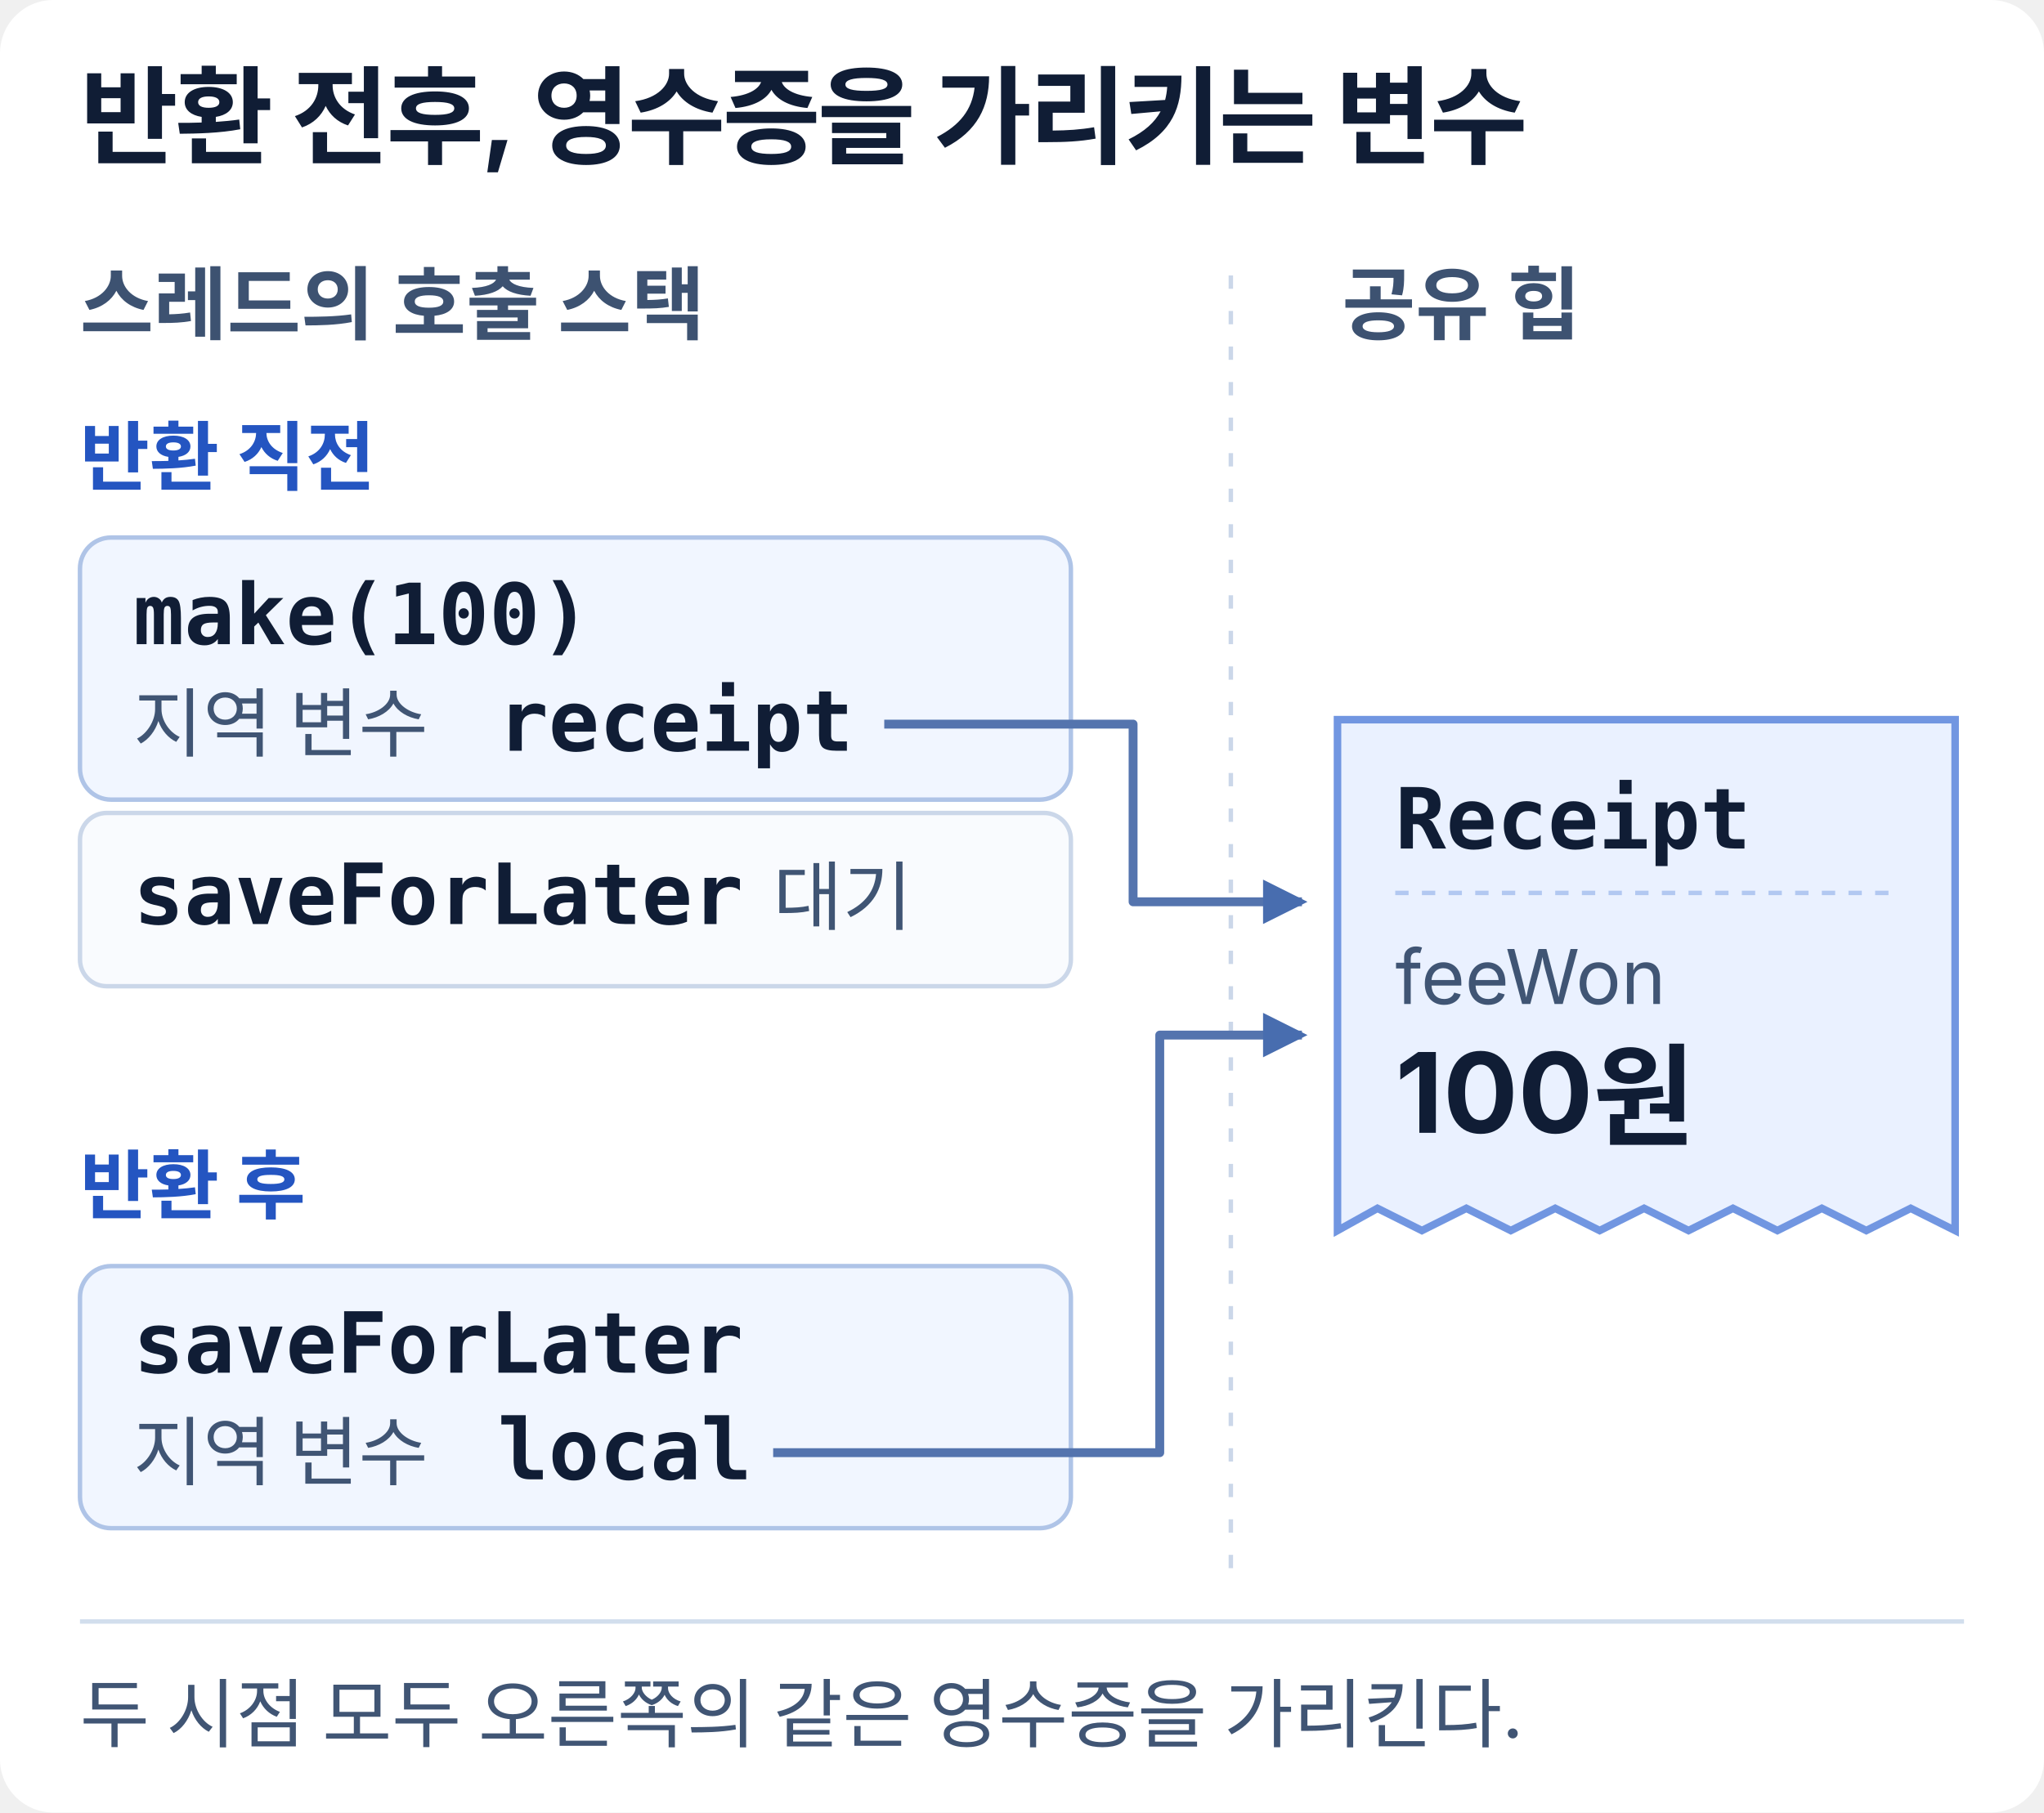
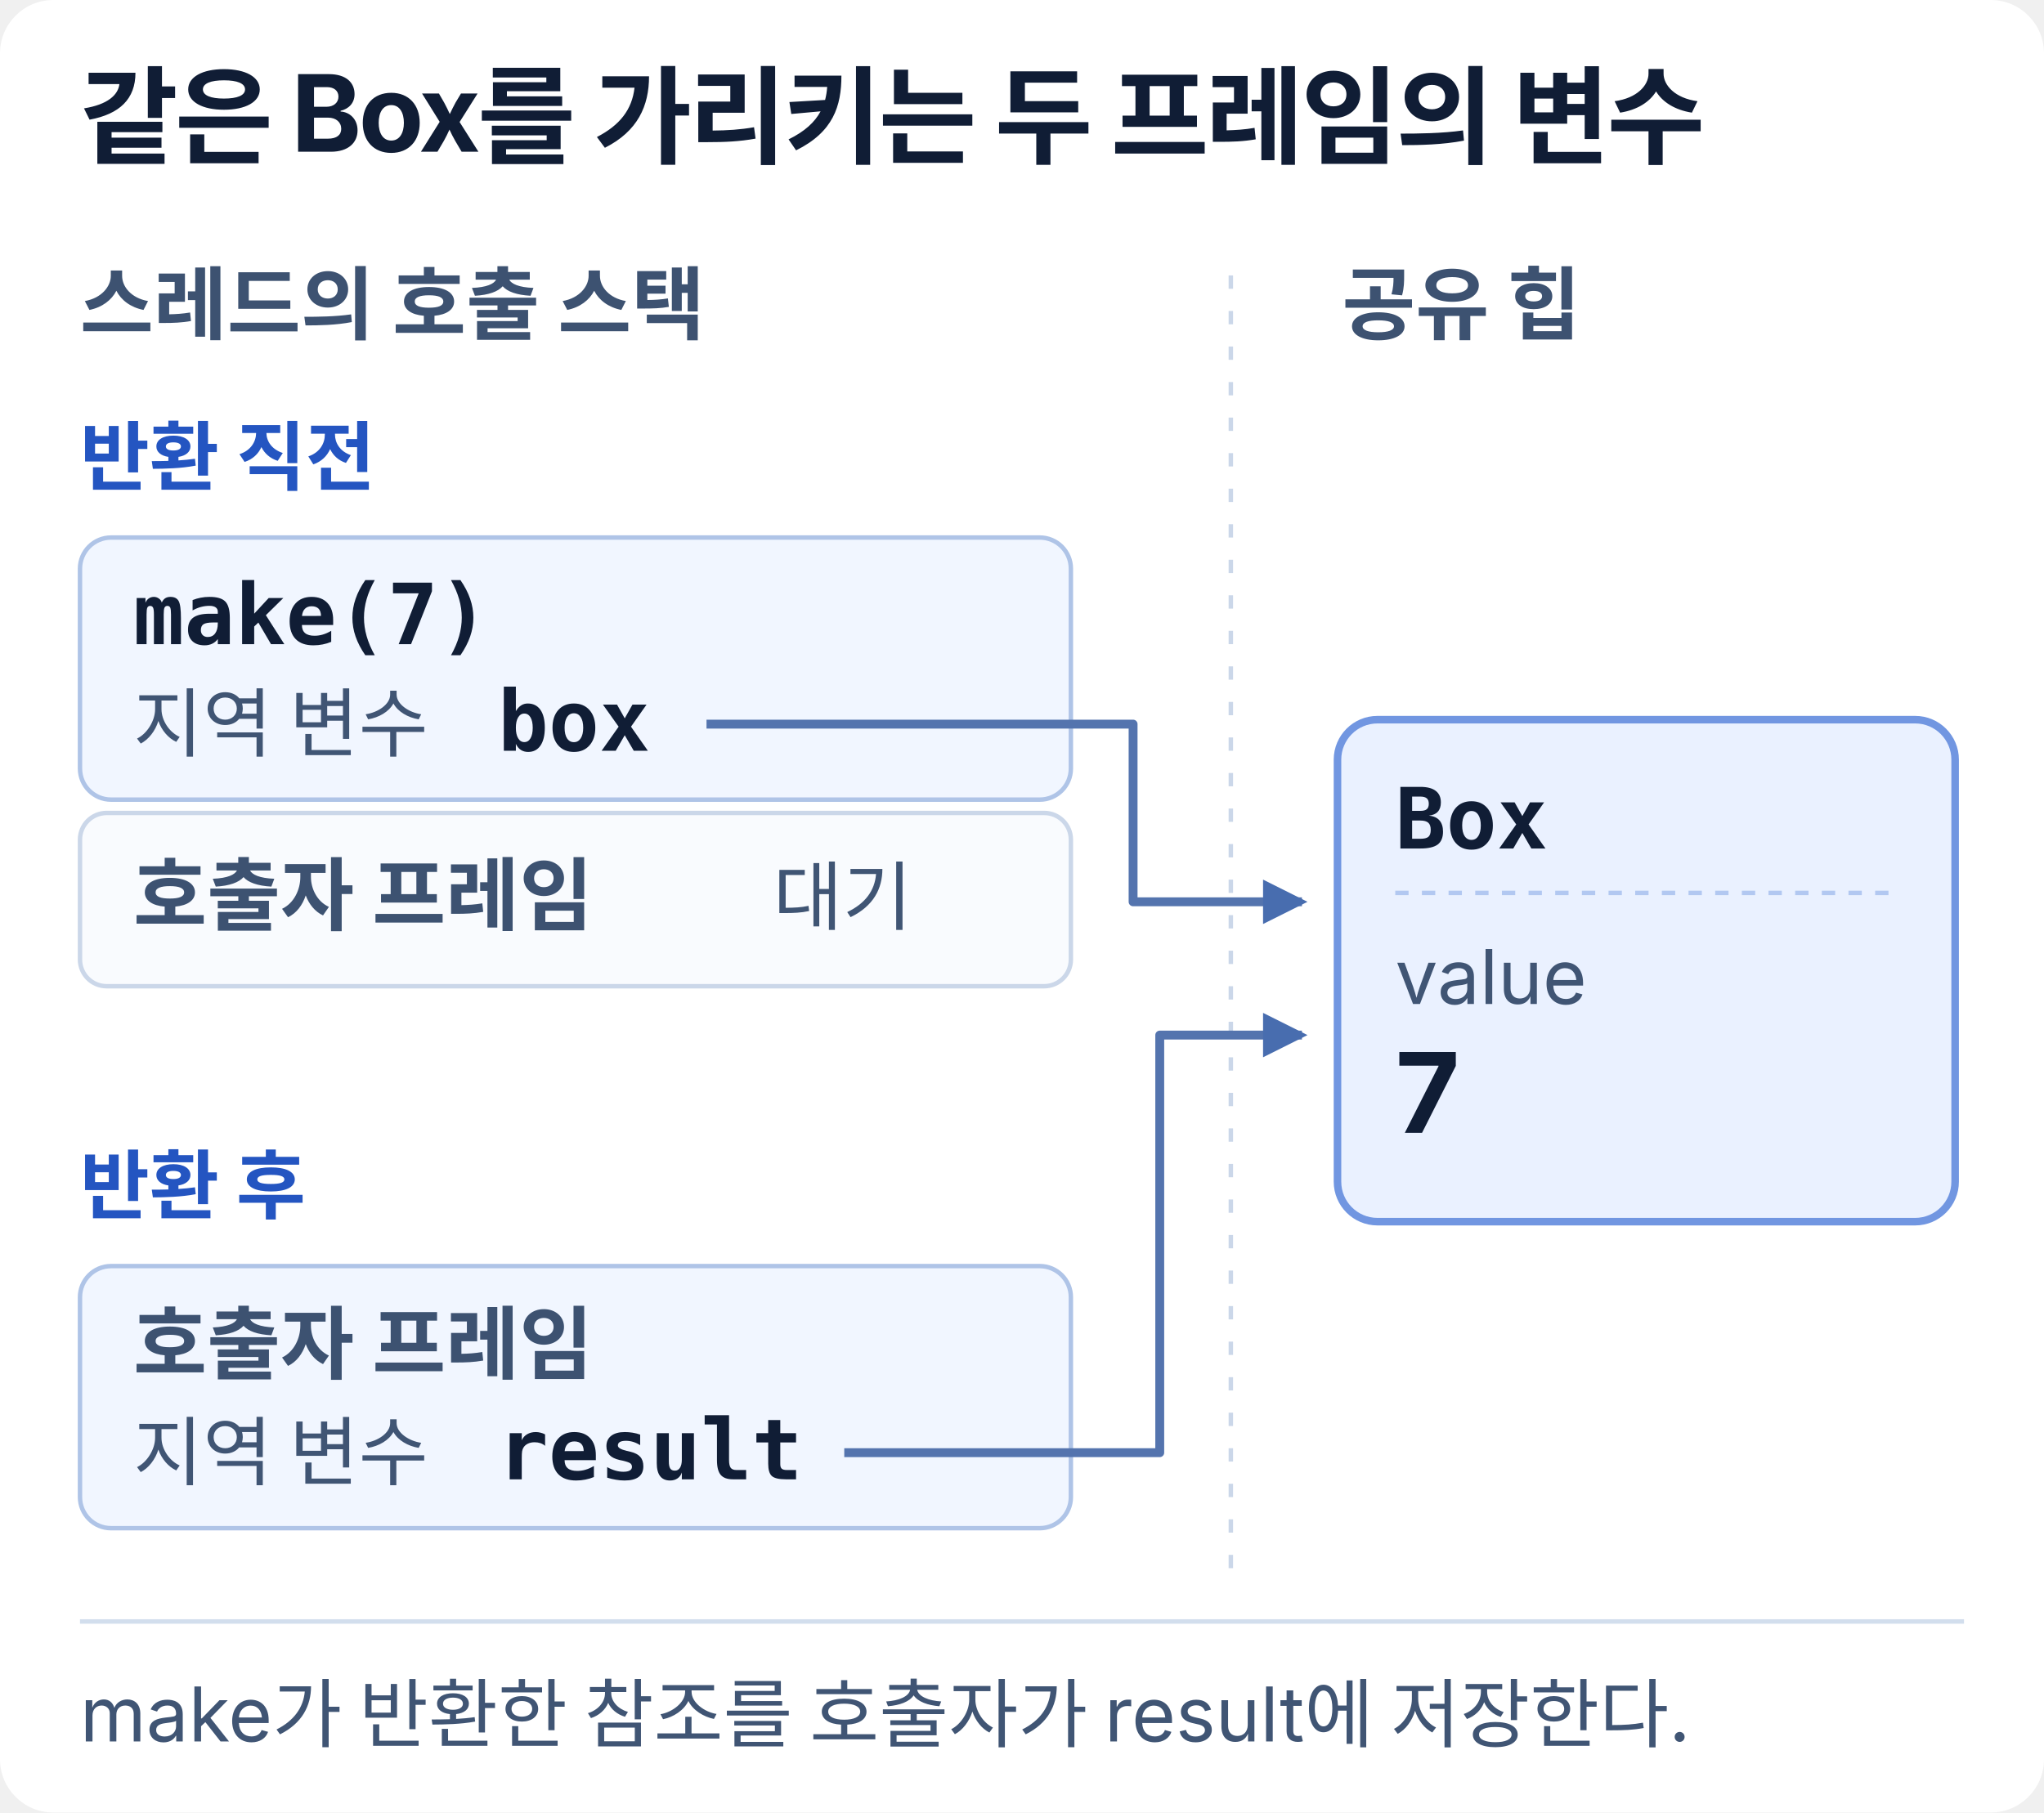
<svg xmlns="http://www.w3.org/2000/svg" viewBox="0 0 460 408" role="img" aria-labelledby="title desc">
  <style>
    text { font-family: Pretendard, -apple-system, "Apple SD Gothic Neo", "Noto Sans KR", sans-serif; fill: #101d35; }
    .title { font-size: 24px; font-weight: 750; letter-spacing: -.7px; }
    .area { font-size: 18px; font-weight: 650; fill: #3d5271; }
    .phase { font-size: 17px; font-weight: 700; fill: #2455c1; }
    .code { font: 600 19px "SFMono-Regular", Consolas, monospace; }
    .note { font-size: 17px; fill: #405574; }
    .wire { stroke: #5474ae; stroke-width: 2; stroke-linejoin: round; fill: none; }
    .scan, .trace { opacity: 0; fill: none; stroke: #2455df; stroke-width: 2.8; stroke-linejoin: round; }
    @media (prefers-reduced-motion: no-preference) {
      .before { animation: first-path 8s linear infinite; }
      .after { animation: return-path 8s linear infinite; }
    }
    @keyframes first-path { 0%, 39%, 100% { opacity: 1; } 49%, 90% { opacity: 0; } }
    @keyframes return-path { 0%, 39%, 100% { opacity: 0; } 49%, 90% { opacity: 1; } }
  </style>
  <defs>
    <marker id="arrow" viewBox="0 0 8 8" refX="7" refY="4" markerWidth="5" markerHeight="5" orient="auto">
      <path d="M0 0 8 4 0 8z" fill="#486daf" />
    </marker>
  </defs>
  <rect width="460" height="408" rx="12" fill="#fff" />
-   <text x="18" y="35" class="title">반환 전후, 영수증을 가리키는 변수</text>
+   <text x="18" y="35" class="title">같은 Box를 가리키는 두 프레임의 변수</text>
  <text x="18" y="75" class="area">스레드의 호출 스택</text>
  <text x="302" y="75" class="area">공유 힙</text>
  <path d="M277 62V358" stroke="#cbd7e9" stroke-dasharray="3 5" />
  <text x="18" y="109" class="phase">반환 직전</text>
  <rect x="18" y="121" width="223" height="59" rx="7" fill="#f1f6ff" stroke="#afc4e7" />
  <rect x="18" y="121" width="223" height="59" rx="7" class="scan before" />
-   <text x="30" y="145" class="code">make(100)</text>
+   <text x="30" y="145" class="code">make(7)</text>
  <text x="30" y="169" class="note">지역 변수</text>
-   <text x="112" y="169" class="code">receipt</text>
+   <text x="112" y="169" class="code">box</text>
  <rect x="18" y="183" width="223" height="39" rx="6" fill="#f9fbfe" stroke="#cbd7e9" />
-   <text x="30" y="208" class="code">saveForLater</text>
+   <text x="30" y="208" class="area">호출자 프레임</text>
  <text x="174" y="208" class="note">대기</text>
  <text x="18" y="273" class="phase">반환 후</text>
  <rect x="18" y="285" width="223" height="59" rx="7" fill="#f1f6ff" stroke="#afc4e7" />
  <rect x="18" y="285" width="223" height="59" rx="7" class="scan after" />
-   <text x="30" y="309" class="code">saveForLater</text>
+   <text x="30" y="309" class="area">호출자 프레임</text>
  <text x="30" y="333" class="note">지역 변수</text>
-   <text x="112" y="333" class="code">local</text>
-   <path d="M199 163H255V203H293" class="wire" marker-end="url(#arrow)" />
-   <path d="M174 327H261V233H293" class="wire" marker-end="url(#arrow)" />
-   <path d="M199 163H255V203H288" class="trace before" />
-   <path d="M174 327H261V233H288" class="trace after" />
-   <path d="M301 162h139v115l-10-5-10 5-10-5-10 5-10-5-10 5-10-5-10 5-10-5-10 5-10-5-10 5-10-5-9 5z" fill="#eaf1ff" stroke="#7196e1" stroke-width="1.7" />
-   <text x="314" y="191" class="code">Receipt</text>
+   <text x="112" y="333" class="code">result</text>
+   <path d="M159 163H255V203H293" class="wire" marker-end="url(#arrow)" />
+   <path d="M190 327H261V233H293" class="wire" marker-end="url(#arrow)" />
+   <path d="M159 163H255V203H288" class="trace before" />
+   <path d="M190 327H261V233H288" class="trace after" />
+   <rect x="301" y="162" width="139" height="113" rx="9" fill="#eaf1ff" stroke="#7196e1" stroke-width="1.7" />
+   <text x="314" y="191" class="code">Box</text>
  <path d="M314 201h111" stroke="#b2c8f1" stroke-dasharray="3 3" />
-   <text x="314" y="226" class="note">feeWon</text>
-   <text x="314" y="255" font-weight="750" font-size="25" fill="#244fbb">100원</text>
+   <text x="314" y="226" class="note">value</text>
+   <text x="314" y="255" font-weight="750" font-size="25" fill="#244fbb">7</text>
  <path d="M18 365h424" stroke="#d2deed" />
-   <text x="18" y="392" class="note">두 시점 모두 오른쪽의 같은 영수증을 가리킨다.</text>
+   <text x="18" y="392" class="note">make가 반환한 참조를 호출자가 result에 저장한다.</text>
</svg>
